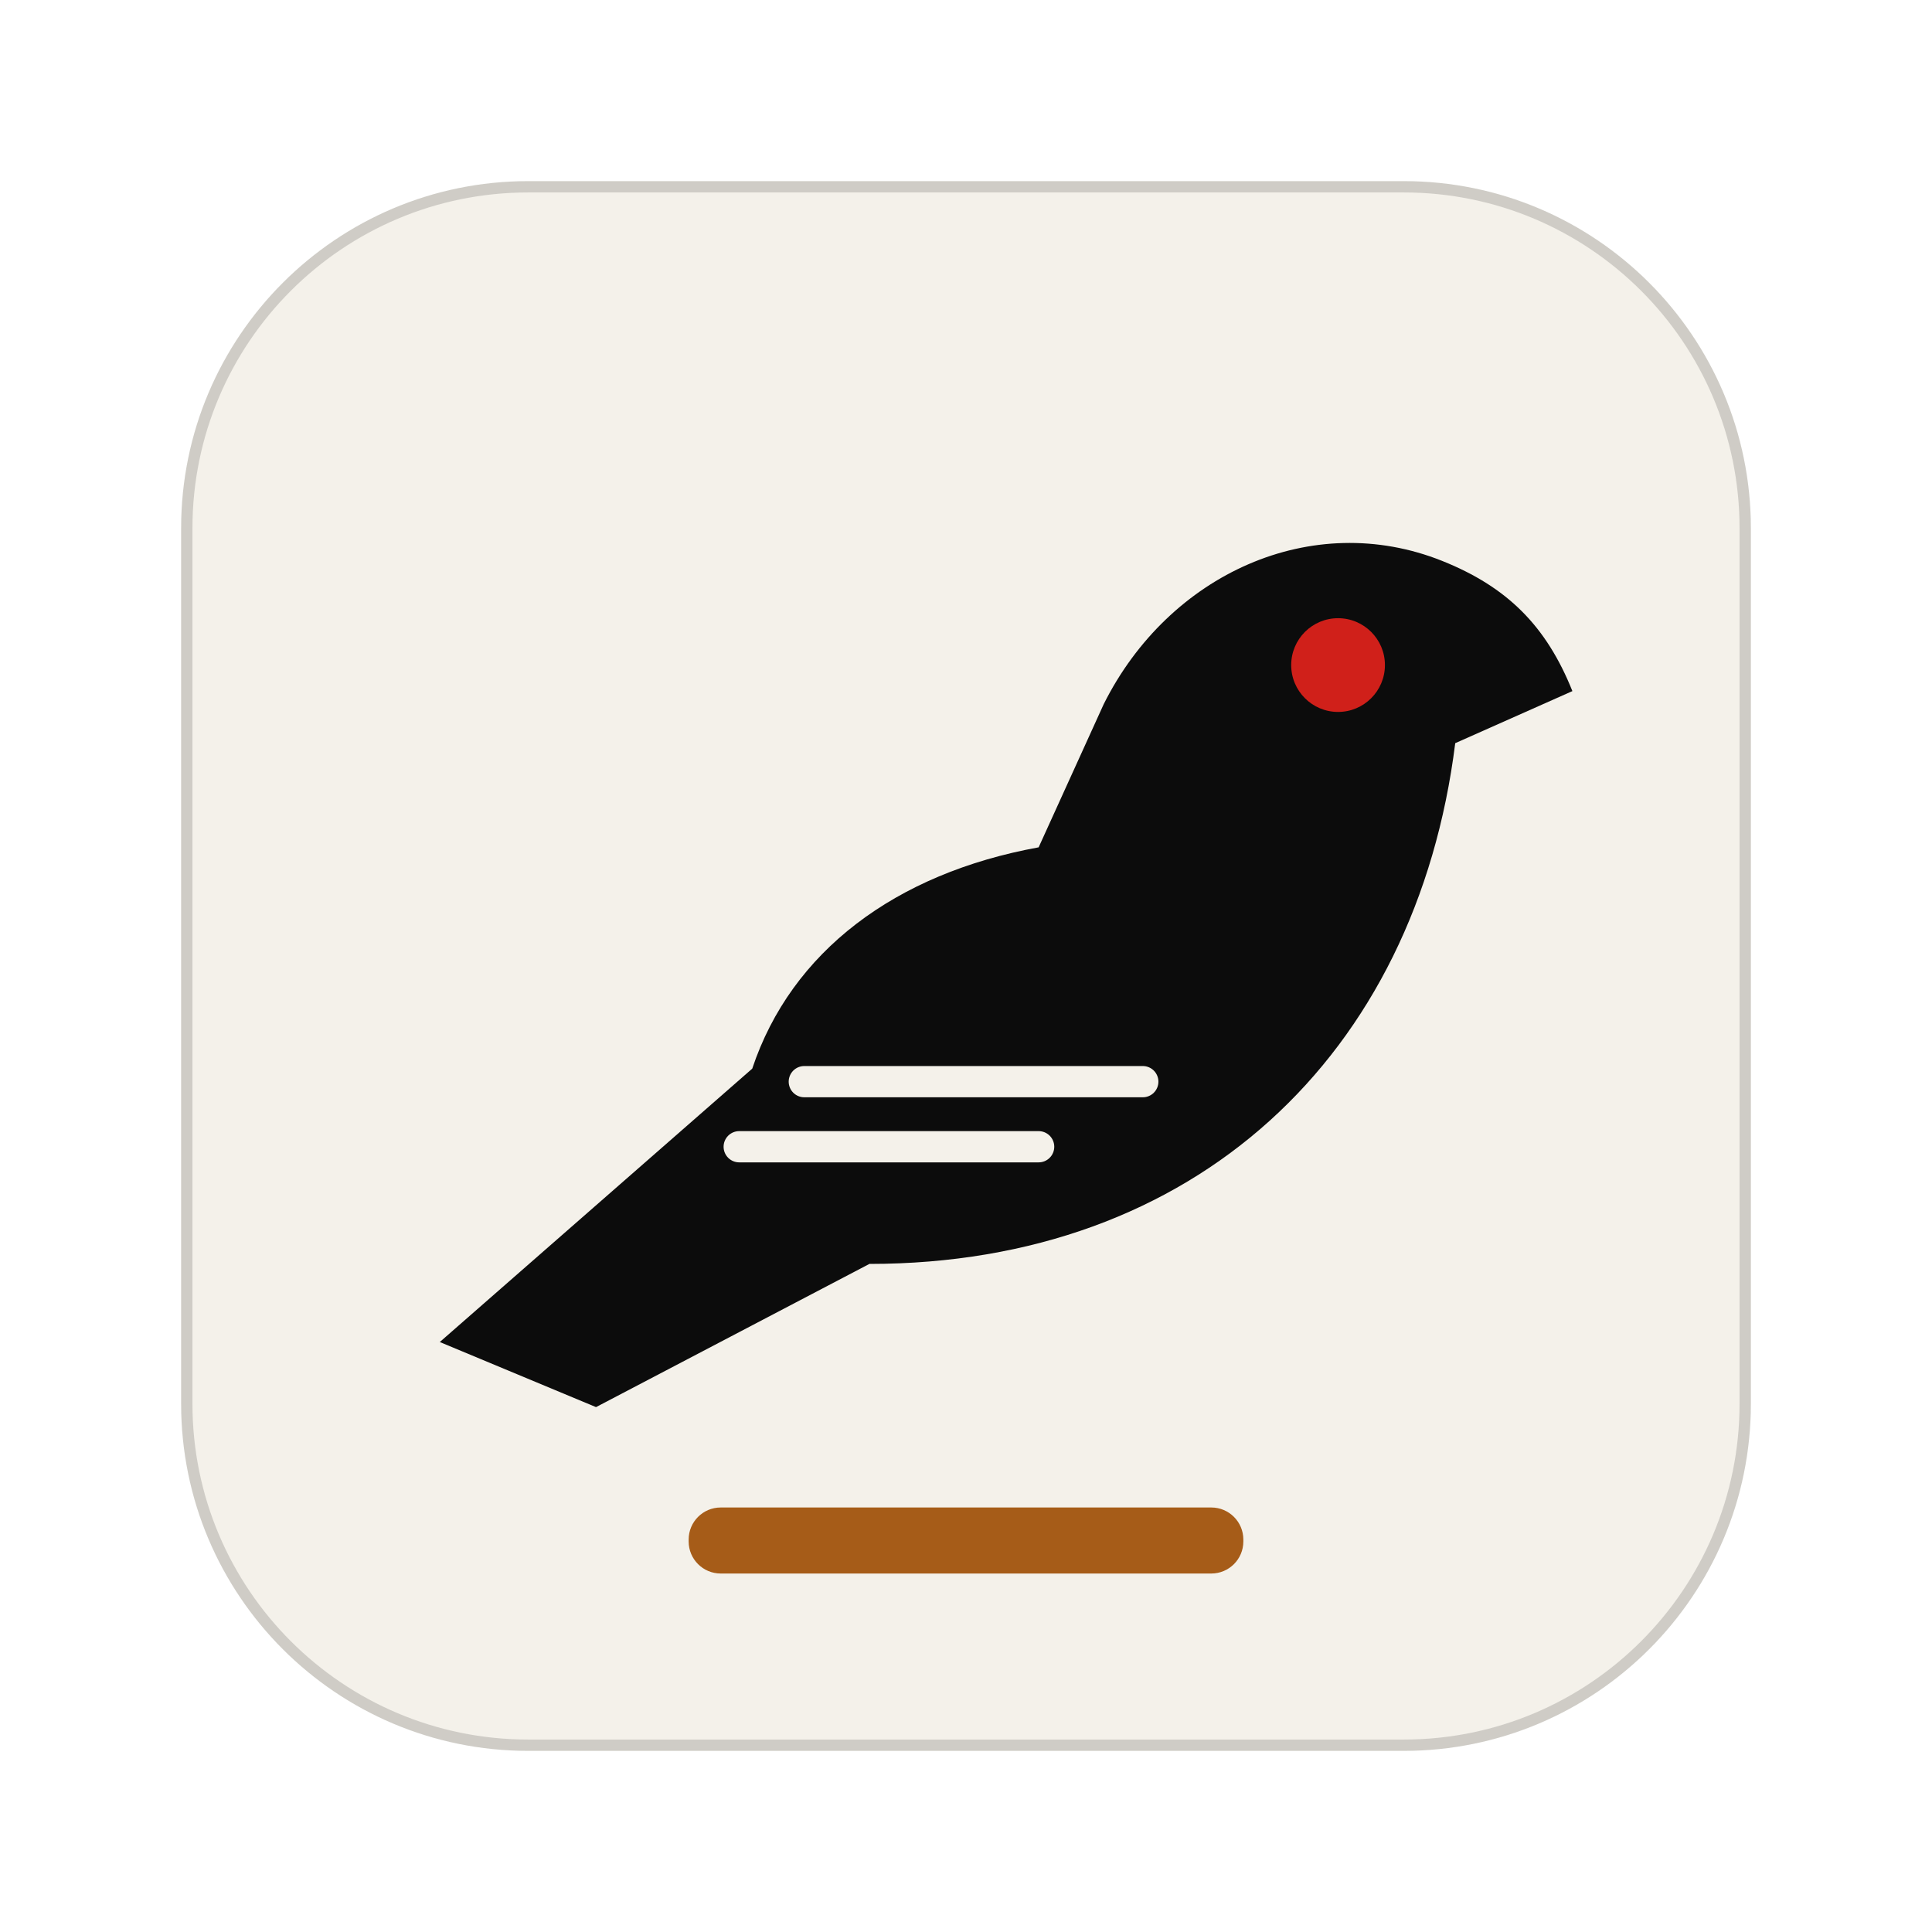
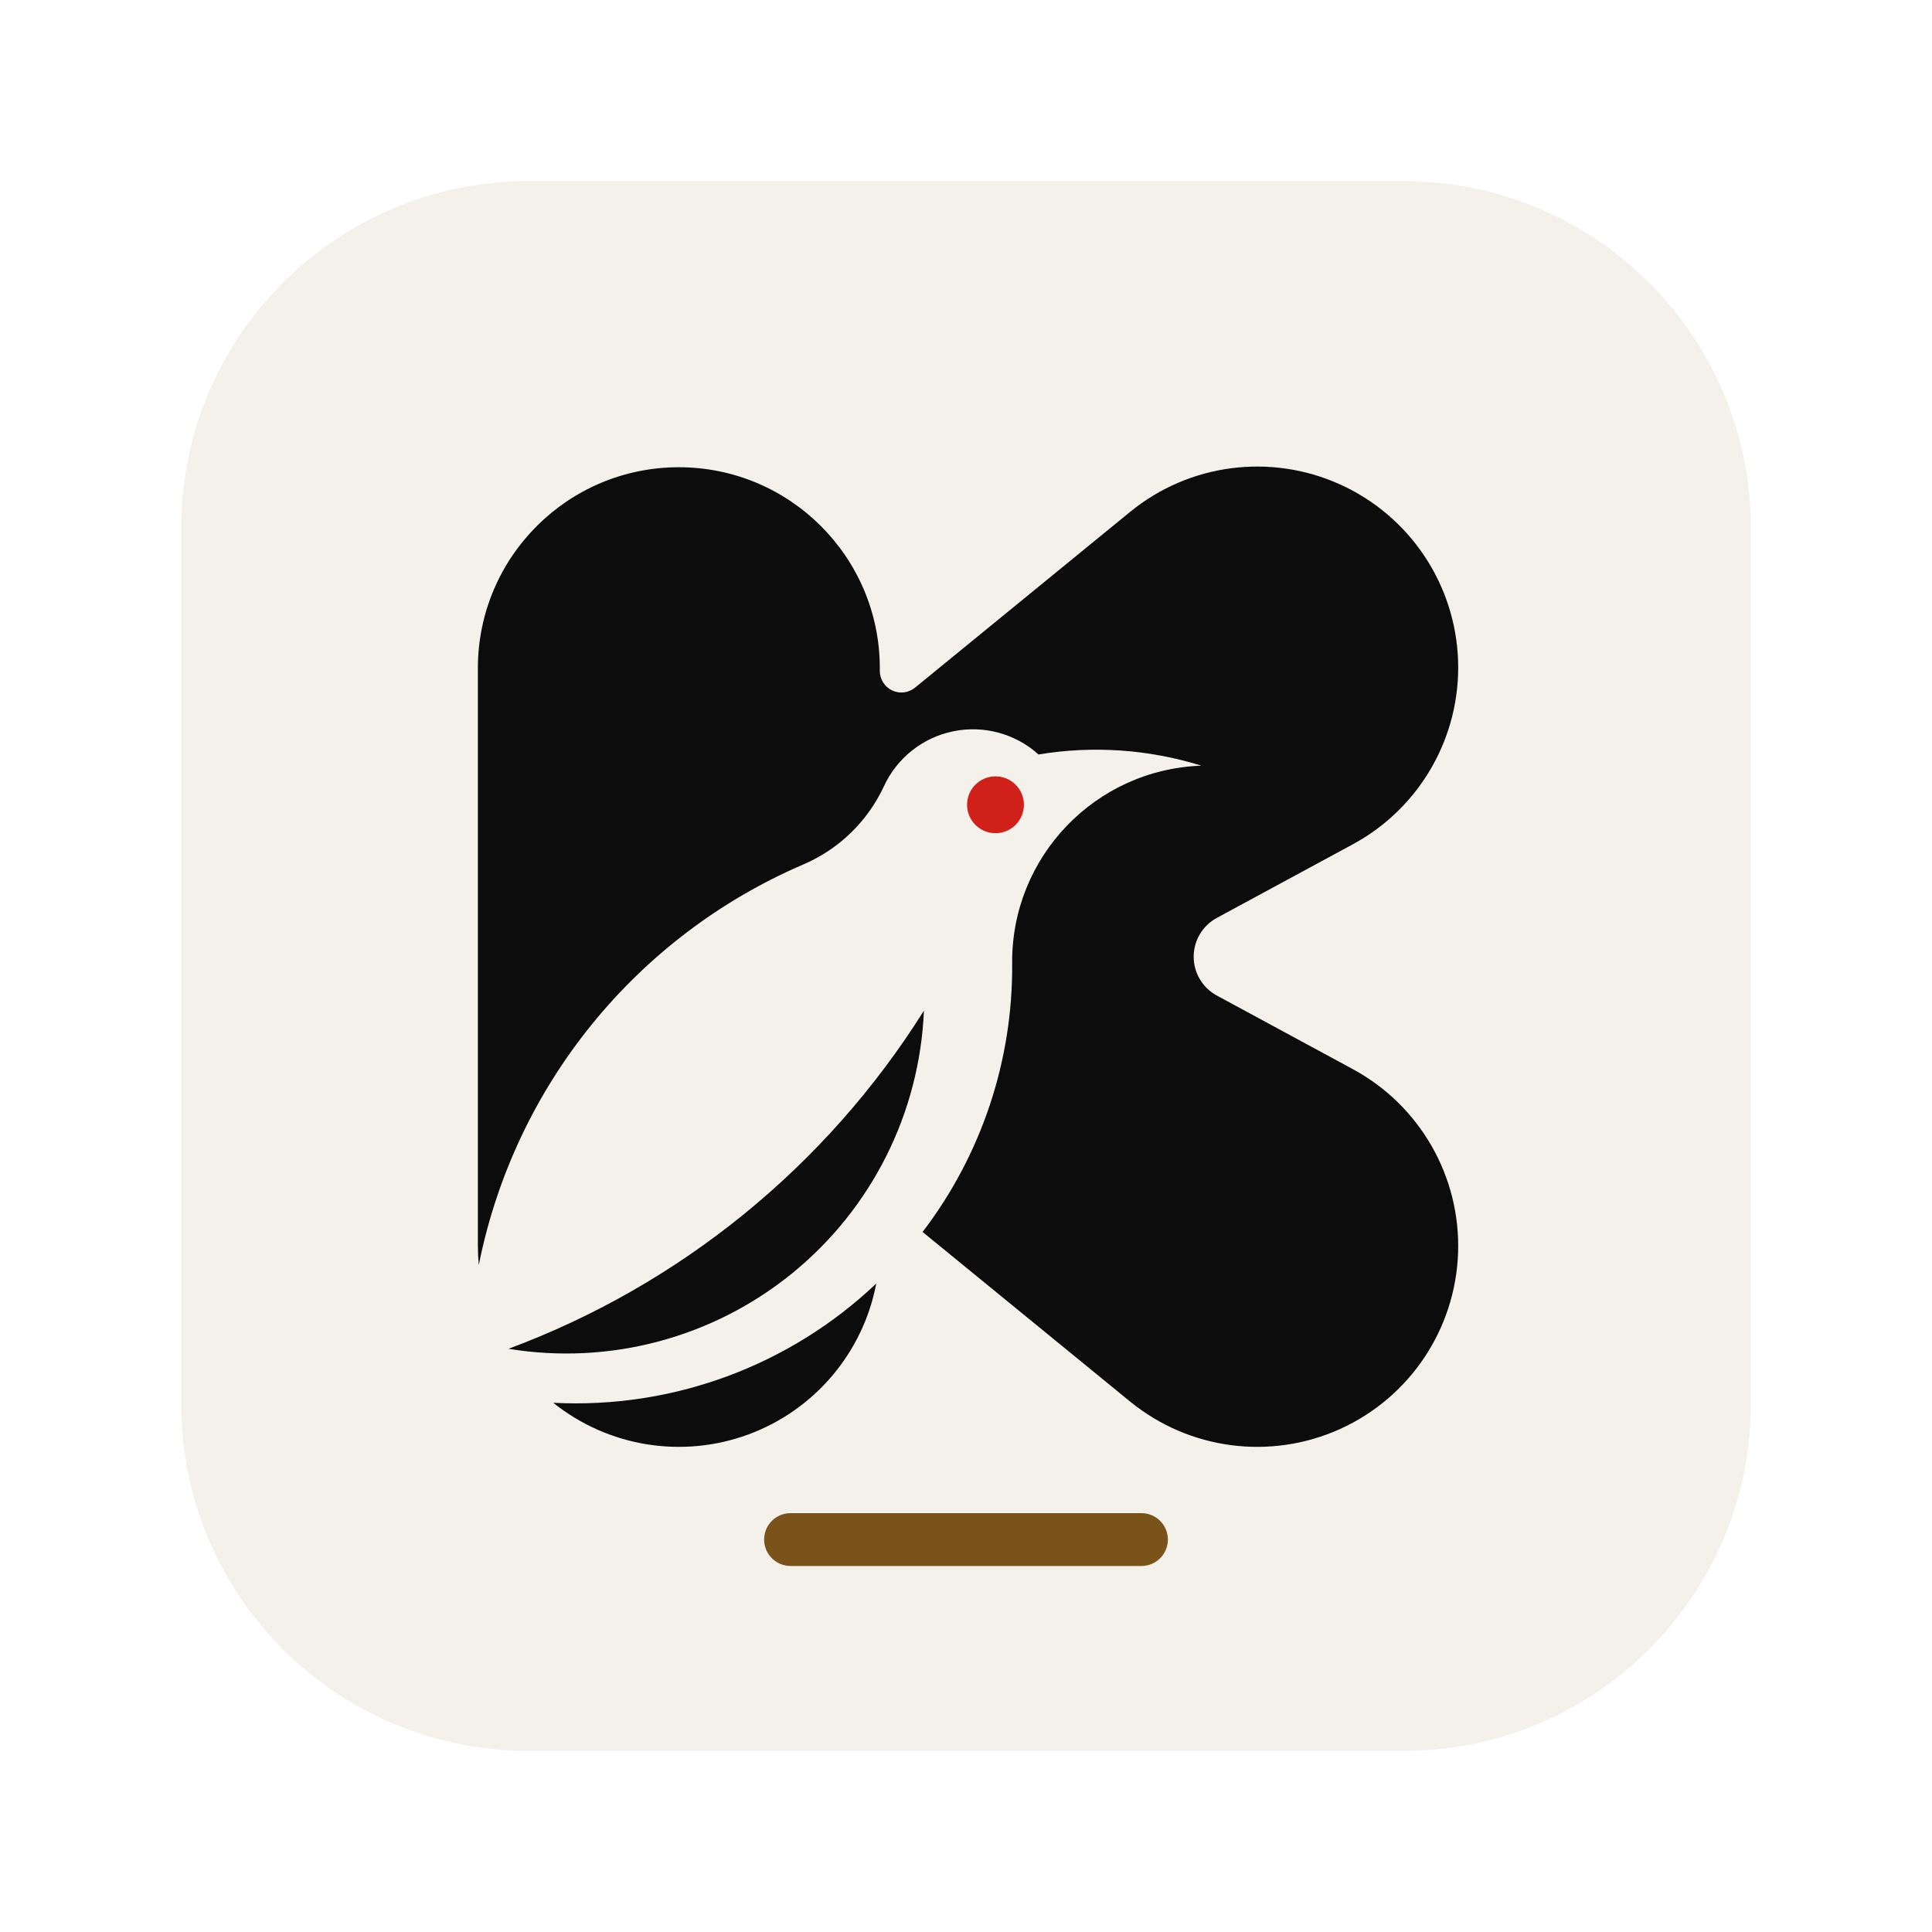
<svg xmlns="http://www.w3.org/2000/svg" width="1024" height="1024" viewBox="0 0 1024 1024">
  <rect x="96" y="96" width="832" height="832" rx="184" fill="#f4f1ea" />
-   <rect x="99" y="99" width="826" height="826" rx="181" fill="none" stroke="#0c0c0c" stroke-opacity=".16" stroke-width="6" />
-   <g transform="translate(171 180) scale(6.9)">
-     <path fill="#0c0c0c" d="M9 77 33 56c3-9 11-15 22-17l5-11c5-10 16-15 26-11 5 2 8 5 10 10l-9 4c-3 24-20 40-45 40L21 82Z" />
-     <path d="M37 57h26M32 62h23" stroke="#f4f1ea" stroke-width="2.4" stroke-linecap="round" />
-     <circle cx="78" cy="25" r="3.6" fill="#d0201a" />
+   <g transform="translate(211 205) scale(1.18)">
+     <path fill="#0c0c0c" d="M 36.247 394.453 A 90.266 90.266 0 0 1 35.840 385.894 L 35.840 126.106 A 90.266 90.266 0 0 1 216.371 126.106 L 216.371 127.642 A 9.687 9.687 0 0 0 232.188 135.143 L 328.776 56.211 A 90.266 90.266 0 1 1 428.860 205.490 L 367.733 238.574 A 19.814 19.814 0 0 0 367.733 273.426 L 428.860 306.510 A 90.266 90.266 0 1 1 328.776 455.789 L 235.586 379.634 A 195.942 195.942 0 0 0 275.818 258.970 A 88.064 88.064 0 0 1 360.805 170.191 A 158.515 158.515 0 0 0 287.665 165.156 A 44.032 44.032 0 0 0 218.244 179.379 A 70.451 70.451 0 0 1 182.098 214.522 A 248.781 248.781 0 0 0 36.247 394.453 Z M 214.774 402.799 A 90.266 90.266 0 0 1 69.688 456.357 A 195.942 195.942 0 0 0 214.774 402.799 Z M 236.186 280.218 A 160.717 160.717 0 0 1 49.593 432.107 A 374.272 374.272 0 0 0 236.186 280.218 Z" />
+     <circle cx="268.329" cy="187.75" r="12.769" fill="#d0201a" />
  </g>
-   <rect x="365" y="799" width="294" height="35" rx="17" fill="#a65c18" />
+   <rect x="405" y="802" width="214" height="28" rx="14" fill="#7a531b" />
</svg>
